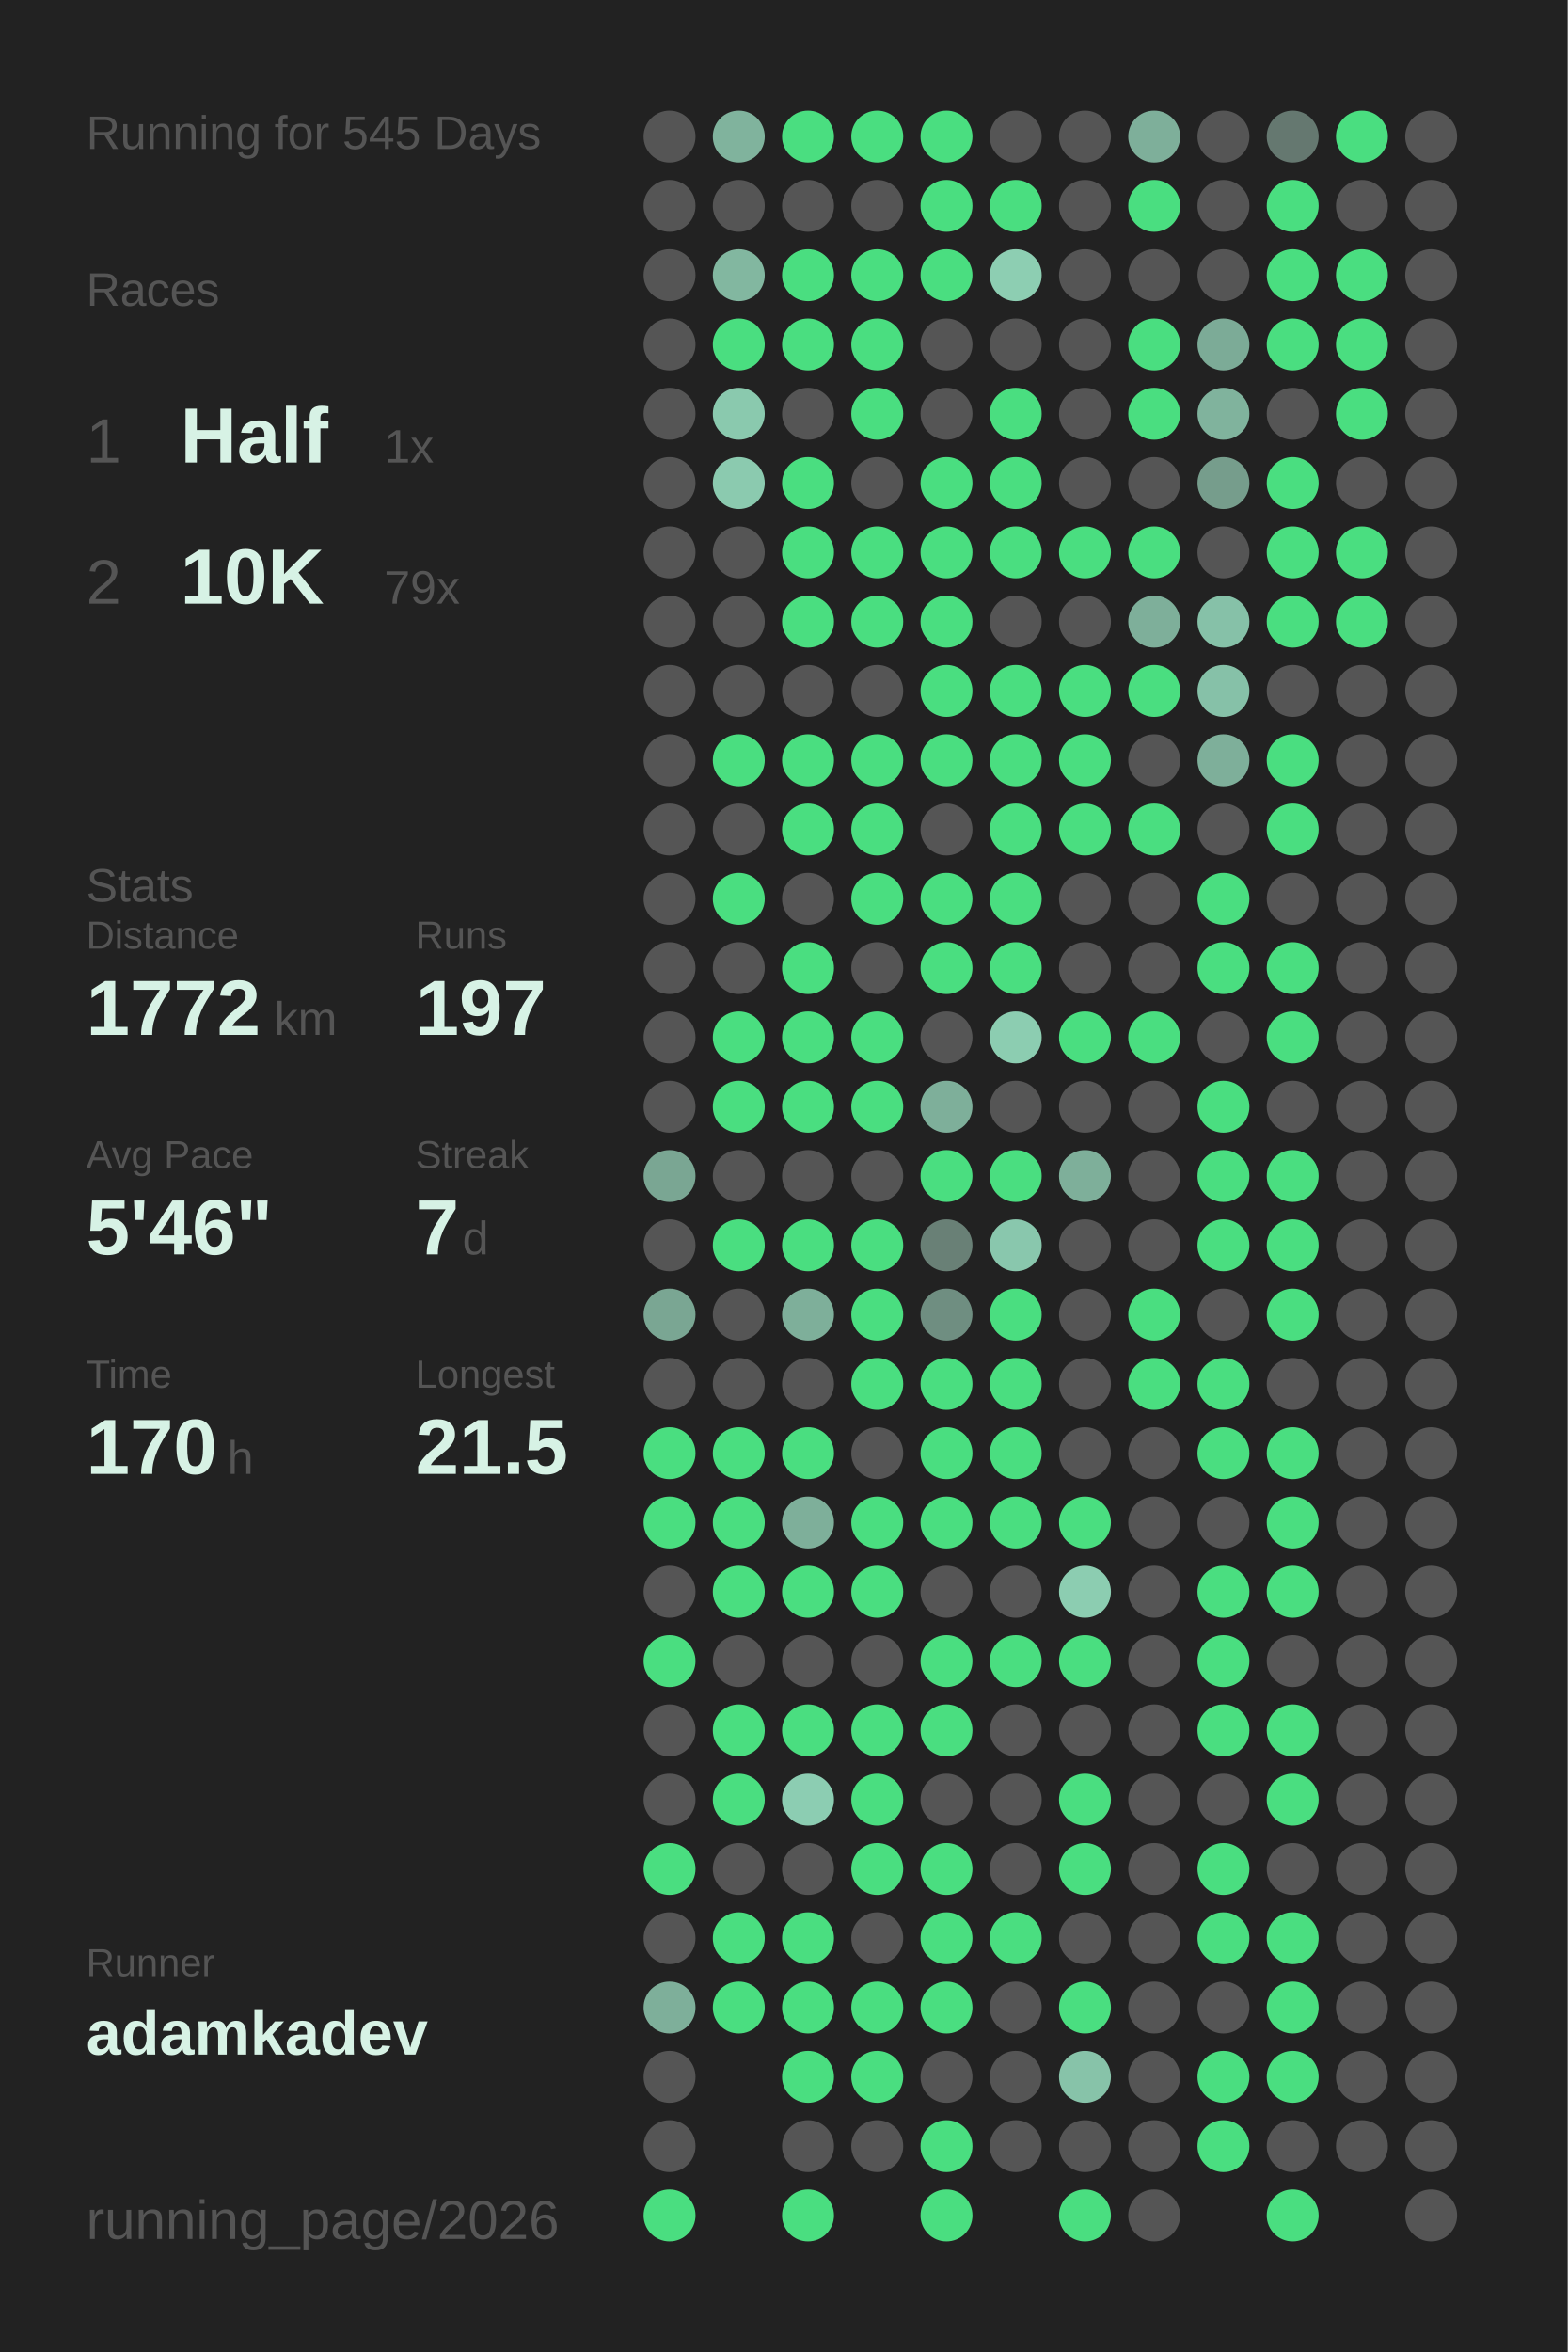
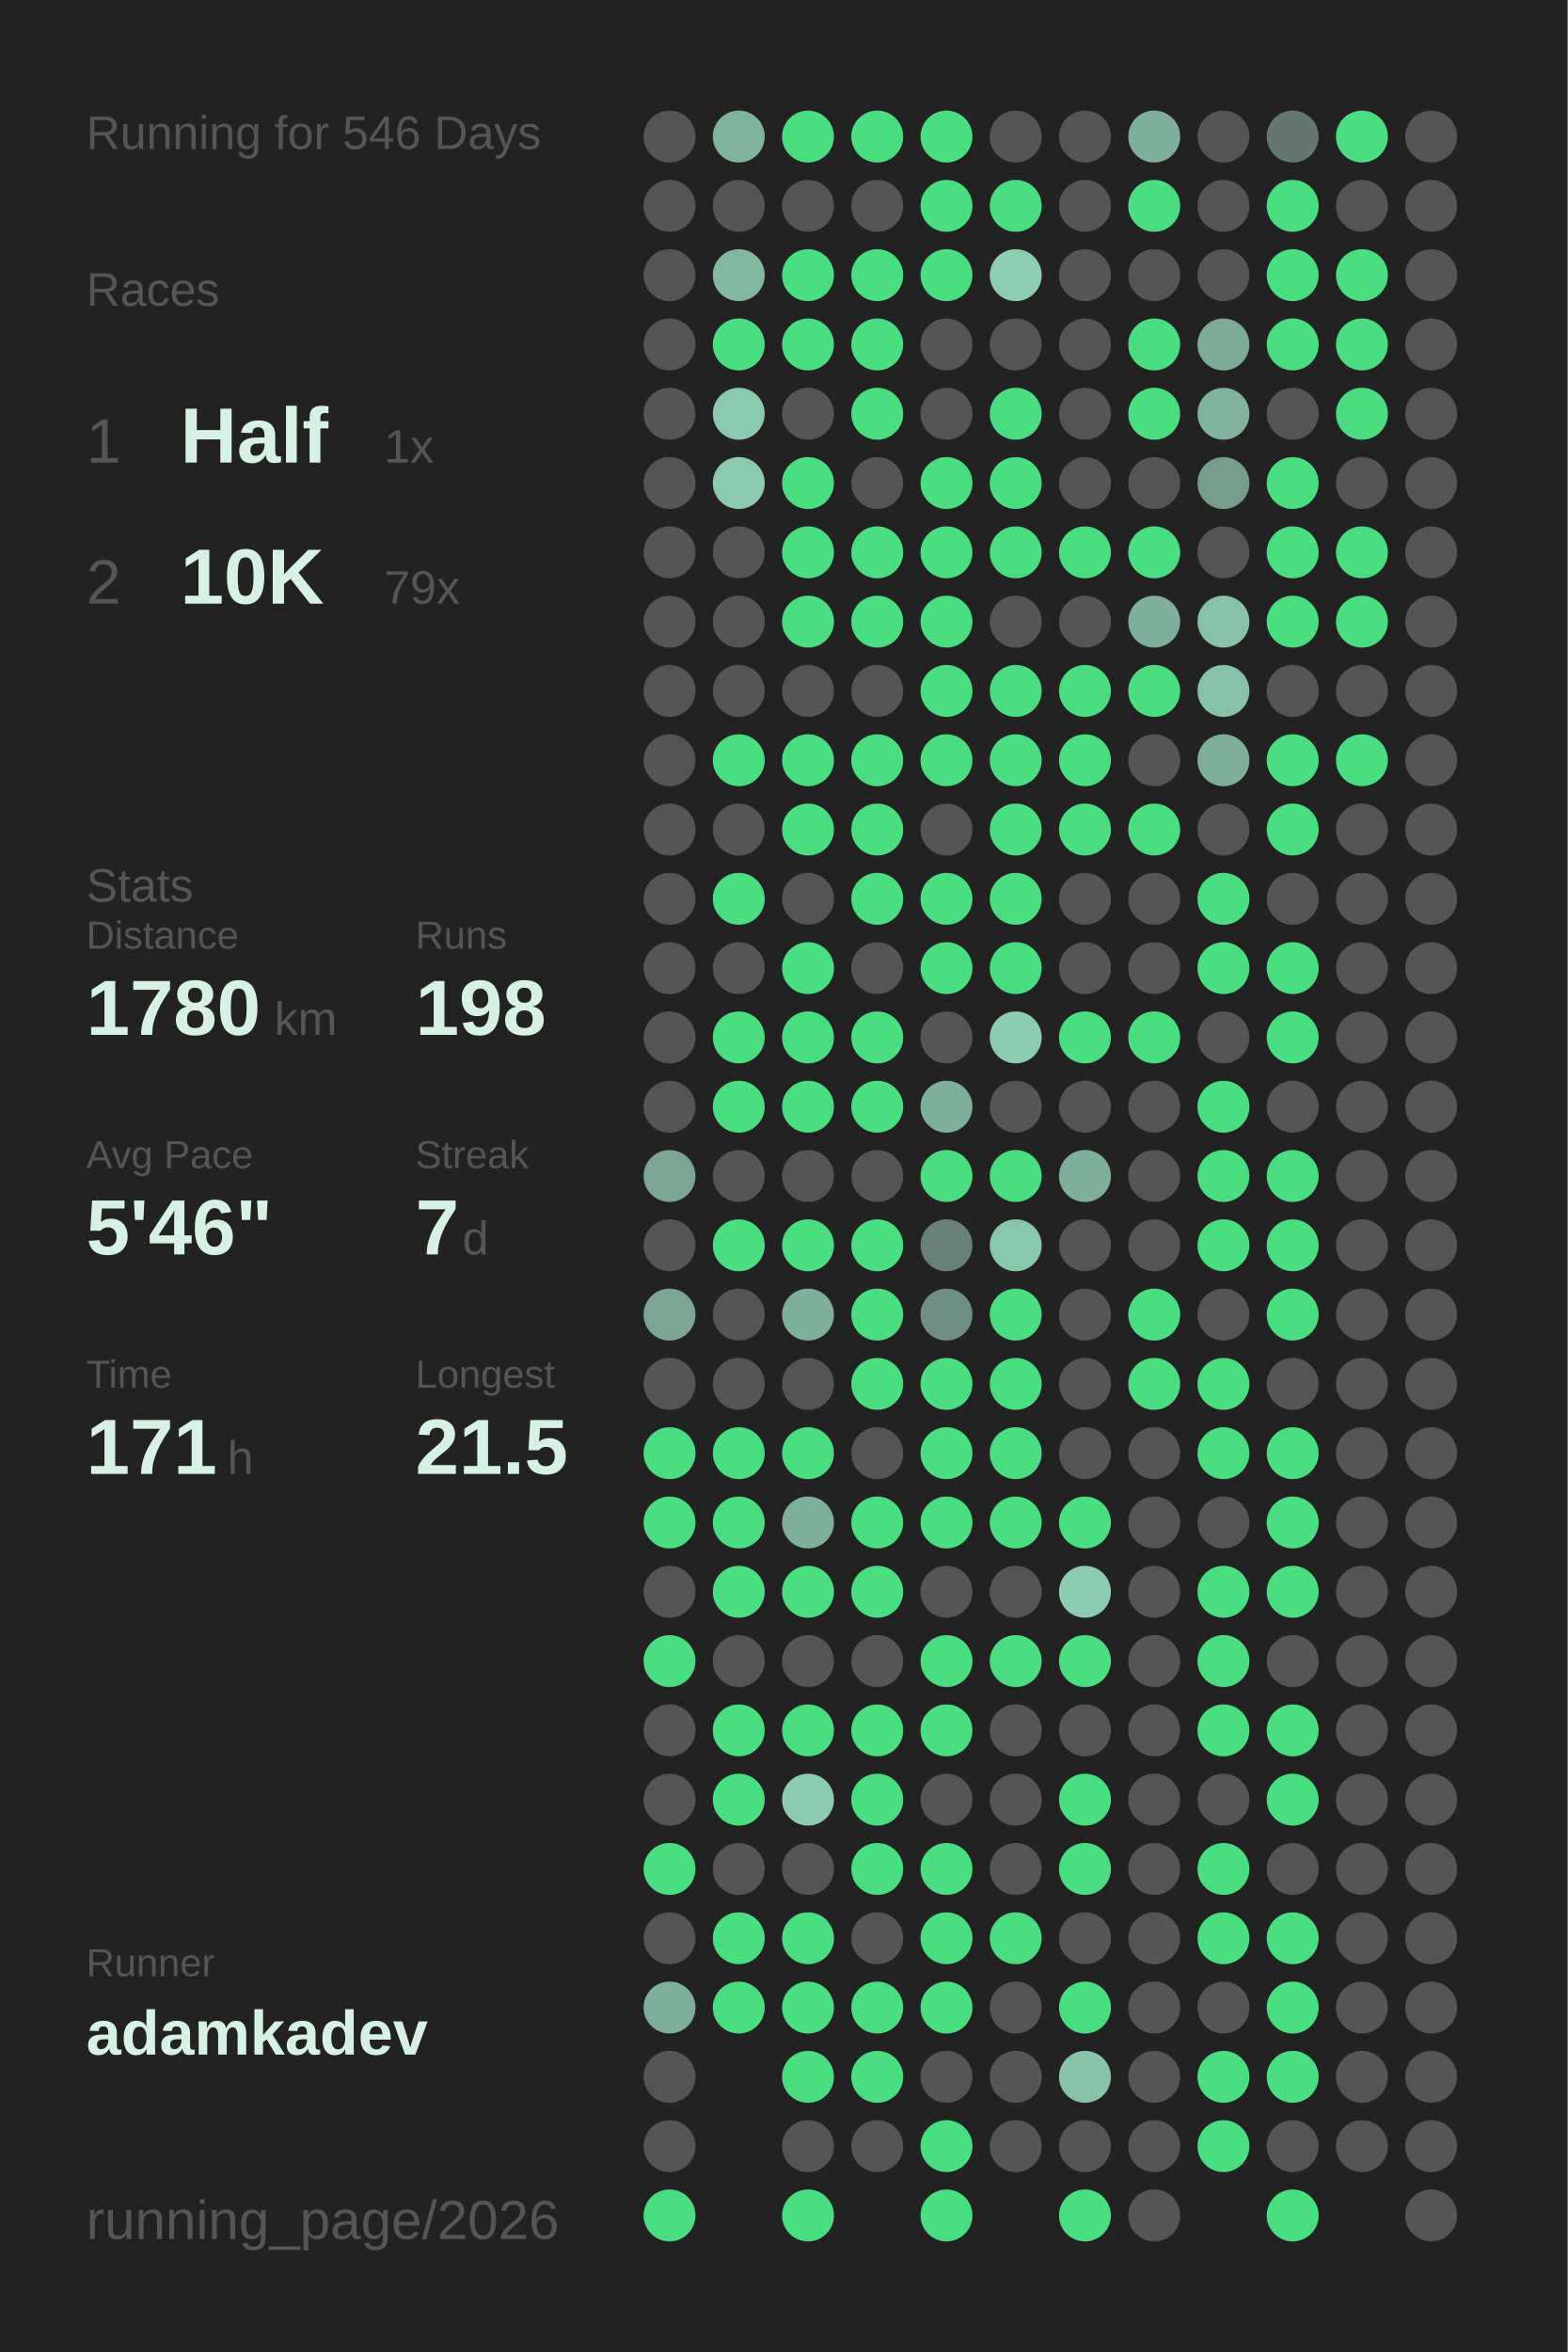
<svg xmlns="http://www.w3.org/2000/svg" baseProfile="full" height="300mm" version="1.1" viewBox="0,0,200,300" width="200mm">
  <defs />
  <rect fill="#222222" height="300" width="200" x="0" y="0" />
-   <text fill="#555555" style="font-size:6px; font-family:Arial;" x="11" y="19">Running for 545 Days</text>
+   <text fill="#555555" style="font-size:6px; font-family:Arial;" x="11" y="19">Running for 546 Days</text>
  <text fill="#555555" style="font-size:6px; font-family:Arial;" x="11" y="39">Races</text>
  <text fill="#555555" style="font-size:8px; font-family:Arial;" x="11" y="59">1</text>
  <text fill="#D7F2E5" style="font-size:10px; font-family:Arial; font-weight:bold;" x="23" y="59">Half</text>
  <text fill="#555555" style="font-size:6px; font-family:Arial;" x="49" y="59">1x</text>
  <text fill="#555555" style="font-size:8px; font-family:Arial;" x="11" y="77">2</text>
  <text fill="#D7F2E5" style="font-size:10px; font-family:Arial; font-weight:bold;" x="23" y="77">10K</text>
  <text fill="#555555" style="font-size:6px; font-family:Arial;" x="49" y="77">79x</text>
  <text fill="#555555" style="font-size:6px; font-family:Arial;" x="11" y="115">Stats</text>
  <text fill="#555555" style="font-size:5px; font-family:Arial;" x="11" y="121">Distance</text>
-   <text fill="#D7F2E5" style="font-size:10px; font-family:Arial; font-weight:bold;" x="11" y="132">1772</text>
+   <text fill="#D7F2E5" style="font-size:10px; font-family:Arial; font-weight:bold;" x="11" y="132">1780</text>
  <text fill="#555555" style="font-size:6px; font-family:Arial;" x="35" y="132">km</text>
  <text fill="#555555" style="font-size:5px; font-family:Arial;" x="53" y="121">Runs</text>
-   <text fill="#D7F2E5" style="font-size:10px; font-family:Arial; font-weight:bold;" x="53" y="132">197</text>
+   <text fill="#D7F2E5" style="font-size:10px; font-family:Arial; font-weight:bold;" x="53" y="132">198</text>
  <text fill="#555555" style="font-size:5px; font-family:Arial;" x="11" y="149">Avg Pace</text>
  <text fill="#D7F2E5" style="font-size:10px; font-family:Arial; font-weight:bold;" x="11" y="160">5'46"</text>
  <text fill="#555555" style="font-size:5px; font-family:Arial;" x="53" y="149">Streak</text>
  <text fill="#D7F2E5" style="font-size:10px; font-family:Arial; font-weight:bold;" x="53" y="160">7</text>
  <text fill="#555555" style="font-size:6px; font-family:Arial;" x="59" y="160">d</text>
  <text fill="#555555" style="font-size:5px; font-family:Arial;" x="11" y="177">Time</text>
-   <text fill="#D7F2E5" style="font-size:10px; font-family:Arial; font-weight:bold;" x="11" y="188">170</text>
+   <text fill="#D7F2E5" style="font-size:10px; font-family:Arial; font-weight:bold;" x="11" y="188">171</text>
  <text fill="#555555" style="font-size:6px; font-family:Arial;" x="29" y="188">h</text>
  <text fill="#555555" style="font-size:5px; font-family:Arial;" x="53" y="177">Longest</text>
  <text fill="#D7F2E5" style="font-size:10px; font-family:Arial; font-weight:bold;" x="53" y="188">21.5</text>
  <text fill="#555555" style="font-size:5px; font-family:Arial;" x="11" y="252.065">Runner</text>
  <text fill="#D7F2E5" style="font-size:8px; font-family:Arial; font-weight:bold;" x="11" y="262.065">adamkadev</text>
  <text fill="#555555" style="font-size:7px; font-family:Arial;" x="11" y="285.581">running_page/2026</text>
  <circle cx="85.417" cy="17.419" fill="#555555" r="3.312" />
  <circle cx="85.417" cy="26.258" fill="#555555" r="3.312" />
  <circle cx="85.417" cy="35.097" fill="#555555" r="3.312" />
  <circle cx="85.417" cy="43.935" fill="#555555" r="3.312" />
  <circle cx="85.417" cy="52.774" fill="#555555" r="3.312" />
  <circle cx="85.417" cy="61.613" fill="#555555" r="3.312" />
  <circle cx="85.417" cy="70.452" fill="#555555" r="3.312" />
  <circle cx="85.417" cy="79.29" fill="#555555" r="3.312" />
  <circle cx="85.417" cy="88.129" fill="#555555" r="3.312" />
  <circle cx="85.417" cy="96.968" fill="#555555" r="3.312" />
  <circle cx="85.417" cy="105.806" fill="#555555" r="3.312" />
  <circle cx="85.417" cy="114.645" fill="#555555" r="3.312" />
  <circle cx="85.417" cy="123.484" fill="#555555" r="3.312" />
  <circle cx="85.417" cy="132.323" fill="#555555" r="3.312" />
  <circle cx="85.417" cy="141.161" fill="#555555" r="3.312" />
  <circle cx="85.417" cy="150" fill="#7aa693" r="3.312" />
  <circle cx="85.417" cy="158.839" fill="#555555" r="3.312" />
  <circle cx="85.417" cy="167.677" fill="#7aa693" r="3.312" />
  <circle cx="85.417" cy="176.516" fill="#555555" r="3.312" />
  <circle cx="85.417" cy="185.355" fill="#4ADE80" r="3.312" />
  <circle cx="85.417" cy="194.194" fill="#4ADE80" r="3.312" />
  <circle cx="85.417" cy="203.032" fill="#555555" r="3.312" />
  <circle cx="85.417" cy="211.871" fill="#4ADE80" r="3.312" />
  <circle cx="85.417" cy="220.71" fill="#555555" r="3.312" />
  <circle cx="85.417" cy="229.548" fill="#555555" r="3.312" />
  <circle cx="85.417" cy="238.387" fill="#4ADE80" r="3.312" />
  <circle cx="85.417" cy="247.226" fill="#555555" r="3.312" />
  <circle cx="85.417" cy="256.065" fill="#7eaf9a" r="3.312" />
  <circle cx="85.417" cy="264.903" fill="#555555" r="3.312" />
  <circle cx="85.417" cy="273.742" fill="#555555" r="3.312" />
  <circle cx="85.417" cy="282.581" fill="#4ADE80" r="3.312" />
  <circle cx="94.25" cy="17.419" fill="#80b39d" r="3.312" />
  <circle cx="94.25" cy="26.258" fill="#555555" r="3.312" />
  <circle cx="94.25" cy="35.097" fill="#82b7a0" r="3.312" />
  <circle cx="94.25" cy="43.935" fill="#4ADE80" r="3.312" />
  <circle cx="94.25" cy="52.774" fill="#8ac9ae" r="3.312" />
  <circle cx="94.25" cy="61.613" fill="#8bcaaf" r="3.312" />
  <circle cx="94.25" cy="70.452" fill="#555555" r="3.312" />
  <circle cx="94.25" cy="79.29" fill="#555555" r="3.312" />
  <circle cx="94.25" cy="88.129" fill="#555555" r="3.312" />
  <circle cx="94.25" cy="96.968" fill="#4ADE80" r="3.312" />
  <circle cx="94.25" cy="105.806" fill="#555555" r="3.312" />
  <circle cx="94.25" cy="114.645" fill="#4ADE80" r="3.312" />
  <circle cx="94.25" cy="123.484" fill="#555555" r="3.312" />
  <circle cx="94.25" cy="132.323" fill="#4ADE80" r="3.312" />
  <circle cx="94.25" cy="141.161" fill="#4ADE80" r="3.312" />
  <circle cx="94.25" cy="150" fill="#555555" r="3.312" />
  <circle cx="94.25" cy="158.839" fill="#4ADE80" r="3.312" />
  <circle cx="94.25" cy="167.677" fill="#555555" r="3.312" />
  <circle cx="94.25" cy="176.516" fill="#555555" r="3.312" />
  <circle cx="94.25" cy="185.355" fill="#4ADE80" r="3.312" />
  <circle cx="94.25" cy="194.194" fill="#4ADE80" r="3.312" />
  <circle cx="94.25" cy="203.032" fill="#4ADE80" r="3.312" />
  <circle cx="94.25" cy="211.871" fill="#555555" r="3.312" />
  <circle cx="94.25" cy="220.71" fill="#4ADE80" r="3.312" />
  <circle cx="94.25" cy="229.548" fill="#4ADE80" r="3.312" />
  <circle cx="94.25" cy="238.387" fill="#555555" r="3.312" />
  <circle cx="94.25" cy="247.226" fill="#4ADE80" r="3.312" />
  <circle cx="94.25" cy="256.065" fill="#4ADE80" r="3.312" />
  <circle cx="103.083" cy="17.419" fill="#4ADE80" r="3.312" />
  <circle cx="103.083" cy="26.258" fill="#555555" r="3.312" />
  <circle cx="103.083" cy="35.097" fill="#4ADE80" r="3.312" />
  <circle cx="103.083" cy="43.935" fill="#4ADE80" r="3.312" />
  <circle cx="103.083" cy="52.774" fill="#555555" r="3.312" />
  <circle cx="103.083" cy="61.613" fill="#4ADE80" r="3.312" />
  <circle cx="103.083" cy="70.452" fill="#4ADE80" r="3.312" />
  <circle cx="103.083" cy="79.29" fill="#4ADE80" r="3.312" />
  <circle cx="103.083" cy="88.129" fill="#555555" r="3.312" />
  <circle cx="103.083" cy="96.968" fill="#4ADE80" r="3.312" />
  <circle cx="103.083" cy="105.806" fill="#4ADE80" r="3.312" />
  <circle cx="103.083" cy="114.645" fill="#555555" r="3.312" />
  <circle cx="103.083" cy="123.484" fill="#4ADE80" r="3.312" />
  <circle cx="103.083" cy="132.323" fill="#4ADE80" r="3.312" />
  <circle cx="103.083" cy="141.161" fill="#4ADE80" r="3.312" />
  <circle cx="103.083" cy="150" fill="#555555" r="3.312" />
  <circle cx="103.083" cy="158.839" fill="#4ADE80" r="3.312" />
  <circle cx="103.083" cy="167.677" fill="#7eaf9a" r="3.312" />
  <circle cx="103.083" cy="176.516" fill="#555555" r="3.312" />
  <circle cx="103.083" cy="185.355" fill="#4ADE80" r="3.312" />
  <circle cx="103.083" cy="194.194" fill="#7eaf9a" r="3.312" />
  <circle cx="103.083" cy="203.032" fill="#4ADE80" r="3.312" />
  <circle cx="103.083" cy="211.871" fill="#555555" r="3.312" />
  <circle cx="103.083" cy="220.71" fill="#4ADE80" r="3.312" />
  <circle cx="103.083" cy="229.548" fill="#8ccdb2" r="3.312" />
  <circle cx="103.083" cy="238.387" fill="#555555" r="3.312" />
  <circle cx="103.083" cy="247.226" fill="#4ADE80" r="3.312" />
  <circle cx="103.083" cy="256.065" fill="#4ADE80" r="3.312" />
  <circle cx="103.083" cy="264.903" fill="#4ADE80" r="3.312" />
  <circle cx="103.083" cy="273.742" fill="#555555" r="3.312" />
  <circle cx="103.083" cy="282.581" fill="#4ADE80" r="3.312" />
  <circle cx="111.917" cy="17.419" fill="#4ADE80" r="3.312" />
  <circle cx="111.917" cy="26.258" fill="#555555" r="3.312" />
  <circle cx="111.917" cy="35.097" fill="#4ADE80" r="3.312" />
  <circle cx="111.917" cy="43.935" fill="#4ADE80" r="3.312" />
  <circle cx="111.917" cy="52.774" fill="#4ADE80" r="3.312" />
  <circle cx="111.917" cy="61.613" fill="#555555" r="3.312" />
  <circle cx="111.917" cy="70.452" fill="#4ADE80" r="3.312" />
  <circle cx="111.917" cy="79.29" fill="#4ADE80" r="3.312" />
  <circle cx="111.917" cy="88.129" fill="#555555" r="3.312" />
  <circle cx="111.917" cy="96.968" fill="#4ADE80" r="3.312" />
  <circle cx="111.917" cy="105.806" fill="#4ADE80" r="3.312" />
  <circle cx="111.917" cy="114.645" fill="#4ADE80" r="3.312" />
  <circle cx="111.917" cy="123.484" fill="#555555" r="3.312" />
  <circle cx="111.917" cy="132.323" fill="#4ADE80" r="3.312" />
  <circle cx="111.917" cy="141.161" fill="#4ADE80" r="3.312" />
  <circle cx="111.917" cy="150" fill="#555555" r="3.312" />
  <circle cx="111.917" cy="158.839" fill="#4ADE80" r="3.312" />
  <circle cx="111.917" cy="167.677" fill="#4ADE80" r="3.312" />
  <circle cx="111.917" cy="176.516" fill="#4ADE80" r="3.312" />
  <circle cx="111.917" cy="185.355" fill="#555555" r="3.312" />
  <circle cx="111.917" cy="194.194" fill="#4ADE80" r="3.312" />
  <circle cx="111.917" cy="203.032" fill="#4ADE80" r="3.312" />
  <circle cx="111.917" cy="211.871" fill="#555555" r="3.312" />
  <circle cx="111.917" cy="220.71" fill="#4ADE80" r="3.312" />
  <circle cx="111.917" cy="229.548" fill="#4ADE80" r="3.312" />
  <circle cx="111.917" cy="238.387" fill="#4ADE80" r="3.312" />
  <circle cx="111.917" cy="247.226" fill="#555555" r="3.312" />
  <circle cx="111.917" cy="256.065" fill="#4ADE80" r="3.312" />
  <circle cx="111.917" cy="264.903" fill="#4ADE80" r="3.312" />
  <circle cx="111.917" cy="273.742" fill="#555555" r="3.312" />
  <circle cx="120.75" cy="17.419" fill="#4ADE80" r="3.312" />
  <circle cx="120.75" cy="26.258" fill="#4ADE80" r="3.312" />
  <circle cx="120.75" cy="35.097" fill="#4ADE80" r="3.312" />
  <circle cx="120.75" cy="43.935" fill="#555555" r="3.312" />
  <circle cx="120.75" cy="52.774" fill="#555555" r="3.312" />
  <circle cx="120.75" cy="61.613" fill="#4ADE80" r="3.312" />
  <circle cx="120.75" cy="70.452" fill="#4ADE80" r="3.312" />
  <circle cx="120.75" cy="79.29" fill="#4ADE80" r="3.312" />
  <circle cx="120.75" cy="88.129" fill="#4ADE80" r="3.312" />
  <circle cx="120.75" cy="96.968" fill="#4ADE80" r="3.312" />
  <circle cx="120.75" cy="105.806" fill="#555555" r="3.312" />
  <circle cx="120.75" cy="114.645" fill="#4ADE80" r="3.312" />
  <circle cx="120.75" cy="123.484" fill="#4ADE80" r="3.312" />
  <circle cx="120.75" cy="132.323" fill="#555555" r="3.312" />
  <circle cx="120.75" cy="141.161" fill="#7eaf9a" r="3.312" />
  <circle cx="120.75" cy="150" fill="#4ADE80" r="3.312" />
  <circle cx="120.75" cy="158.839" fill="#698076" r="3.312" />
  <circle cx="120.75" cy="167.677" fill="#6f8e81" r="3.312" />
  <circle cx="120.75" cy="176.516" fill="#4ADE80" r="3.312" />
  <circle cx="120.75" cy="185.355" fill="#4ADE80" r="3.312" />
  <circle cx="120.75" cy="194.194" fill="#4ADE80" r="3.312" />
  <circle cx="120.75" cy="203.032" fill="#555555" r="3.312" />
  <circle cx="120.75" cy="211.871" fill="#4ADE80" r="3.312" />
  <circle cx="120.75" cy="220.71" fill="#4ADE80" r="3.312" />
  <circle cx="120.75" cy="229.548" fill="#555555" r="3.312" />
  <circle cx="120.75" cy="238.387" fill="#4ADE80" r="3.312" />
  <circle cx="120.75" cy="247.226" fill="#4ADE80" r="3.312" />
  <circle cx="120.75" cy="256.065" fill="#4ADE80" r="3.312" />
  <circle cx="120.75" cy="264.903" fill="#555555" r="3.312" />
  <circle cx="120.75" cy="273.742" fill="#4ADE80" r="3.312" />
  <circle cx="120.75" cy="282.581" fill="#4ADE80" r="3.312" />
  <circle cx="129.583" cy="17.419" fill="#555555" r="3.312" />
  <circle cx="129.583" cy="26.258" fill="#4ADE80" r="3.312" />
  <circle cx="129.583" cy="35.097" fill="#8dceb2" r="3.312" />
  <circle cx="129.583" cy="43.935" fill="#555555" r="3.312" />
  <circle cx="129.583" cy="52.774" fill="#4ADE80" r="3.312" />
  <circle cx="129.583" cy="61.613" fill="#4ADE80" r="3.312" />
  <circle cx="129.583" cy="70.452" fill="#4ADE80" r="3.312" />
  <circle cx="129.583" cy="79.29" fill="#555555" r="3.312" />
  <circle cx="129.583" cy="88.129" fill="#4ADE80" r="3.312" />
  <circle cx="129.583" cy="96.968" fill="#4ADE80" r="3.312" />
  <circle cx="129.583" cy="105.806" fill="#4ADE80" r="3.312" />
  <circle cx="129.583" cy="114.645" fill="#4ADE80" r="3.312" />
  <circle cx="129.583" cy="123.484" fill="#4ADE80" r="3.312" />
  <circle cx="129.583" cy="132.323" fill="#8ccdb1" r="3.312" />
  <circle cx="129.583" cy="141.161" fill="#555555" r="3.312" />
  <circle cx="129.583" cy="150" fill="#4ADE80" r="3.312" />
  <circle cx="129.583" cy="158.839" fill="#89c7ad" r="3.312" />
  <circle cx="129.583" cy="167.677" fill="#4ADE80" r="3.312" />
  <circle cx="129.583" cy="176.516" fill="#4ADE80" r="3.312" />
  <circle cx="129.583" cy="185.355" fill="#4ADE80" r="3.312" />
  <circle cx="129.583" cy="194.194" fill="#4ADE80" r="3.312" />
  <circle cx="129.583" cy="203.032" fill="#555555" r="3.312" />
  <circle cx="129.583" cy="211.871" fill="#4ADE80" r="3.312" />
  <circle cx="129.583" cy="220.71" fill="#555555" r="3.312" />
  <circle cx="129.583" cy="229.548" fill="#555555" r="3.312" />
  <circle cx="129.583" cy="238.387" fill="#555555" r="3.312" />
  <circle cx="129.583" cy="247.226" fill="#4ADE80" r="3.312" />
  <circle cx="129.583" cy="256.065" fill="#555555" r="3.312" />
  <circle cx="129.583" cy="264.903" fill="#555555" r="3.312" />
  <circle cx="129.583" cy="273.742" fill="#555555" r="3.312" />
  <circle cx="138.417" cy="17.419" fill="#555555" r="3.312" />
  <circle cx="138.417" cy="26.258" fill="#555555" r="3.312" />
  <circle cx="138.417" cy="35.097" fill="#555555" r="3.312" />
  <circle cx="138.417" cy="43.935" fill="#555555" r="3.312" />
  <circle cx="138.417" cy="52.774" fill="#555555" r="3.312" />
  <circle cx="138.417" cy="61.613" fill="#555555" r="3.312" />
  <circle cx="138.417" cy="70.452" fill="#4ADE80" r="3.312" />
  <circle cx="138.417" cy="79.29" fill="#555555" r="3.312" />
  <circle cx="138.417" cy="88.129" fill="#4ADE80" r="3.312" />
  <circle cx="138.417" cy="96.968" fill="#4ADE80" r="3.312" />
  <circle cx="138.417" cy="105.806" fill="#4ADE80" r="3.312" />
  <circle cx="138.417" cy="114.645" fill="#555555" r="3.312" />
  <circle cx="138.417" cy="123.484" fill="#555555" r="3.312" />
  <circle cx="138.417" cy="132.323" fill="#4ADE80" r="3.312" />
  <circle cx="138.417" cy="141.161" fill="#555555" r="3.312" />
  <circle cx="138.417" cy="150" fill="#7eaf9a" r="3.312" />
  <circle cx="138.417" cy="158.839" fill="#555555" r="3.312" />
  <circle cx="138.417" cy="167.677" fill="#555555" r="3.312" />
  <circle cx="138.417" cy="176.516" fill="#555555" r="3.312" />
  <circle cx="138.417" cy="185.355" fill="#555555" r="3.312" />
  <circle cx="138.417" cy="194.194" fill="#4ADE80" r="3.312" />
  <circle cx="138.417" cy="203.032" fill="#8ccdb1" r="3.312" />
  <circle cx="138.417" cy="211.871" fill="#4ADE80" r="3.312" />
  <circle cx="138.417" cy="220.71" fill="#555555" r="3.312" />
  <circle cx="138.417" cy="229.548" fill="#4ADE80" r="3.312" />
  <circle cx="138.417" cy="238.387" fill="#4ADE80" r="3.312" />
  <circle cx="138.417" cy="247.226" fill="#555555" r="3.312" />
  <circle cx="138.417" cy="256.065" fill="#4ADE80" r="3.312" />
  <circle cx="138.417" cy="264.903" fill="#87c3a9" r="3.312" />
  <circle cx="138.417" cy="273.742" fill="#555555" r="3.312" />
  <circle cx="138.417" cy="282.581" fill="#4ADE80" r="3.312" />
  <circle cx="147.25" cy="17.419" fill="#7eaf9a" r="3.312" />
  <circle cx="147.25" cy="26.258" fill="#4ADE80" r="3.312" />
  <circle cx="147.25" cy="35.097" fill="#555555" r="3.312" />
  <circle cx="147.25" cy="43.935" fill="#4ADE80" r="3.312" />
  <circle cx="147.25" cy="52.774" fill="#4ADE80" r="3.312" />
  <circle cx="147.25" cy="61.613" fill="#555555" r="3.312" />
  <circle cx="147.25" cy="70.452" fill="#4ADE80" r="3.312" />
  <circle cx="147.25" cy="79.29" fill="#7eaf9a" r="3.312" />
  <circle cx="147.25" cy="88.129" fill="#4ADE80" r="3.312" />
  <circle cx="147.25" cy="96.968" fill="#555555" r="3.312" />
  <circle cx="147.25" cy="105.806" fill="#4ADE80" r="3.312" />
  <circle cx="147.25" cy="114.645" fill="#555555" r="3.312" />
  <circle cx="147.25" cy="123.484" fill="#555555" r="3.312" />
  <circle cx="147.25" cy="132.323" fill="#4ADE80" r="3.312" />
  <circle cx="147.25" cy="141.161" fill="#555555" r="3.312" />
  <circle cx="147.25" cy="150" fill="#555555" r="3.312" />
  <circle cx="147.25" cy="158.839" fill="#555555" r="3.312" />
  <circle cx="147.25" cy="167.677" fill="#4ADE80" r="3.312" />
  <circle cx="147.25" cy="176.516" fill="#4ADE80" r="3.312" />
  <circle cx="147.25" cy="185.355" fill="#555555" r="3.312" />
  <circle cx="147.25" cy="194.194" fill="#555555" r="3.312" />
  <circle cx="147.25" cy="203.032" fill="#555555" r="3.312" />
  <circle cx="147.25" cy="211.871" fill="#555555" r="3.312" />
  <circle cx="147.25" cy="220.71" fill="#555555" r="3.312" />
  <circle cx="147.25" cy="229.548" fill="#555555" r="3.312" />
  <circle cx="147.25" cy="238.387" fill="#555555" r="3.312" />
  <circle cx="147.25" cy="247.226" fill="#555555" r="3.312" />
  <circle cx="147.25" cy="256.065" fill="#555555" r="3.312" />
  <circle cx="147.25" cy="264.903" fill="#555555" r="3.312" />
  <circle cx="147.25" cy="273.742" fill="#555555" r="3.312" />
  <circle cx="147.25" cy="282.581" fill="#555555" r="3.312" />
  <circle cx="156.083" cy="17.419" fill="#555555" r="3.312" />
  <circle cx="156.083" cy="26.258" fill="#555555" r="3.312" />
  <circle cx="156.083" cy="35.097" fill="#555555" r="3.312" />
  <circle cx="156.083" cy="43.935" fill="#7cab97" r="3.312" />
  <circle cx="156.083" cy="52.774" fill="#80b39d" r="3.312" />
  <circle cx="156.083" cy="61.613" fill="#769d8c" r="3.312" />
  <circle cx="156.083" cy="70.452" fill="#555555" r="3.312" />
  <circle cx="156.083" cy="79.29" fill="#86c1a8" r="3.312" />
  <circle cx="156.083" cy="88.129" fill="#86c1a8" r="3.312" />
  <circle cx="156.083" cy="96.968" fill="#7eaf9a" r="3.312" />
  <circle cx="156.083" cy="105.806" fill="#555555" r="3.312" />
  <circle cx="156.083" cy="114.645" fill="#4ADE80" r="3.312" />
  <circle cx="156.083" cy="123.484" fill="#4ADE80" r="3.312" />
  <circle cx="156.083" cy="132.323" fill="#555555" r="3.312" />
  <circle cx="156.083" cy="141.161" fill="#4ADE80" r="3.312" />
  <circle cx="156.083" cy="150" fill="#4ADE80" r="3.312" />
  <circle cx="156.083" cy="158.839" fill="#4ADE80" r="3.312" />
  <circle cx="156.083" cy="167.677" fill="#555555" r="3.312" />
  <circle cx="156.083" cy="176.516" fill="#4ADE80" r="3.312" />
  <circle cx="156.083" cy="185.355" fill="#4ADE80" r="3.312" />
  <circle cx="156.083" cy="194.194" fill="#555555" r="3.312" />
  <circle cx="156.083" cy="203.032" fill="#4ADE80" r="3.312" />
  <circle cx="156.083" cy="211.871" fill="#4ADE80" r="3.312" />
  <circle cx="156.083" cy="220.71" fill="#4ADE80" r="3.312" />
  <circle cx="156.083" cy="229.548" fill="#555555" r="3.312" />
  <circle cx="156.083" cy="238.387" fill="#4ADE80" r="3.312" />
  <circle cx="156.083" cy="247.226" fill="#4ADE80" r="3.312" />
  <circle cx="156.083" cy="256.065" fill="#555555" r="3.312" />
  <circle cx="156.083" cy="264.903" fill="#4ADE80" r="3.312" />
  <circle cx="156.083" cy="273.742" fill="#4ADE80" r="3.312" />
  <circle cx="164.917" cy="17.419" fill="#657870" r="3.312" />
  <circle cx="164.917" cy="26.258" fill="#4ADE80" r="3.312" />
  <circle cx="164.917" cy="35.097" fill="#4ADE80" r="3.312" />
  <circle cx="164.917" cy="43.935" fill="#4ADE80" r="3.312" />
  <circle cx="164.917" cy="52.774" fill="#555555" r="3.312" />
  <circle cx="164.917" cy="61.613" fill="#4ADE80" r="3.312" />
  <circle cx="164.917" cy="70.452" fill="#4ADE80" r="3.312" />
  <circle cx="164.917" cy="79.29" fill="#4ADE80" r="3.312" />
  <circle cx="164.917" cy="88.129" fill="#555555" r="3.312" />
  <circle cx="164.917" cy="96.968" fill="#4ADE80" r="3.312" />
  <circle cx="164.917" cy="105.806" fill="#4ADE80" r="3.312" />
  <circle cx="164.917" cy="114.645" fill="#555555" r="3.312" />
  <circle cx="164.917" cy="123.484" fill="#4ADE80" r="3.312" />
  <circle cx="164.917" cy="132.323" fill="#4ADE80" r="3.312" />
  <circle cx="164.917" cy="141.161" fill="#555555" r="3.312" />
  <circle cx="164.917" cy="150" fill="#4ADE80" r="3.312" />
  <circle cx="164.917" cy="158.839" fill="#4ADE80" r="3.312" />
  <circle cx="164.917" cy="167.677" fill="#4ADE80" r="3.312" />
  <circle cx="164.917" cy="176.516" fill="#555555" r="3.312" />
  <circle cx="164.917" cy="185.355" fill="#4ADE80" r="3.312" />
  <circle cx="164.917" cy="194.194" fill="#4ADE80" r="3.312" />
  <circle cx="164.917" cy="203.032" fill="#4ADE80" r="3.312" />
  <circle cx="164.917" cy="211.871" fill="#555555" r="3.312" />
  <circle cx="164.917" cy="220.71" fill="#4ADE80" r="3.312" />
  <circle cx="164.917" cy="229.548" fill="#4ADE80" r="3.312" />
  <circle cx="164.917" cy="238.387" fill="#555555" r="3.312" />
  <circle cx="164.917" cy="247.226" fill="#4ADE80" r="3.312" />
  <circle cx="164.917" cy="256.065" fill="#4ADE80" r="3.312" />
  <circle cx="164.917" cy="264.903" fill="#4ADE80" r="3.312" />
  <circle cx="164.917" cy="273.742" fill="#555555" r="3.312" />
  <circle cx="164.917" cy="282.581" fill="#4ADE80" r="3.312" />
  <circle cx="173.75" cy="17.419" fill="#4ADE80" r="3.312" />
  <circle cx="173.75" cy="26.258" fill="#555555" r="3.312" />
  <circle cx="173.75" cy="35.097" fill="#4ADE80" r="3.312" />
  <circle cx="173.75" cy="43.935" fill="#4ADE80" r="3.312" />
  <circle cx="173.75" cy="52.774" fill="#4ADE80" r="3.312" />
  <circle cx="173.75" cy="61.613" fill="#555555" r="3.312" />
  <circle cx="173.75" cy="70.452" fill="#4ADE80" r="3.312" />
  <circle cx="173.75" cy="79.29" fill="#4ADE80" r="3.312" />
  <circle cx="173.75" cy="88.129" fill="#555555" r="3.312" />
-   <circle cx="173.75" cy="96.968" fill="#555555" r="3.312" />
+   <circle cx="173.75" cy="96.968" fill="#4ADE80" r="3.312" />
  <circle cx="173.75" cy="105.806" fill="#555555" r="3.312" />
  <circle cx="173.75" cy="114.645" fill="#555555" r="3.312" />
  <circle cx="173.75" cy="123.484" fill="#555555" r="3.312" />
  <circle cx="173.75" cy="132.323" fill="#555555" r="3.312" />
  <circle cx="173.75" cy="141.161" fill="#555555" r="3.312" />
  <circle cx="173.75" cy="150" fill="#555555" r="3.312" />
  <circle cx="173.75" cy="158.839" fill="#555555" r="3.312" />
  <circle cx="173.75" cy="167.677" fill="#555555" r="3.312" />
  <circle cx="173.75" cy="176.516" fill="#555555" r="3.312" />
  <circle cx="173.75" cy="185.355" fill="#555555" r="3.312" />
  <circle cx="173.75" cy="194.194" fill="#555555" r="3.312" />
  <circle cx="173.75" cy="203.032" fill="#555555" r="3.312" />
  <circle cx="173.75" cy="211.871" fill="#555555" r="3.312" />
  <circle cx="173.75" cy="220.71" fill="#555555" r="3.312" />
  <circle cx="173.75" cy="229.548" fill="#555555" r="3.312" />
  <circle cx="173.75" cy="238.387" fill="#555555" r="3.312" />
  <circle cx="173.75" cy="247.226" fill="#555555" r="3.312" />
  <circle cx="173.75" cy="256.065" fill="#555555" r="3.312" />
  <circle cx="173.75" cy="264.903" fill="#555555" r="3.312" />
  <circle cx="173.75" cy="273.742" fill="#555555" r="3.312" />
  <circle cx="182.583" cy="17.419" fill="#555555" r="3.312" />
  <circle cx="182.583" cy="26.258" fill="#555555" r="3.312" />
  <circle cx="182.583" cy="35.097" fill="#555555" r="3.312" />
  <circle cx="182.583" cy="43.935" fill="#555555" r="3.312" />
  <circle cx="182.583" cy="52.774" fill="#555555" r="3.312" />
  <circle cx="182.583" cy="61.613" fill="#555555" r="3.312" />
  <circle cx="182.583" cy="70.452" fill="#555555" r="3.312" />
  <circle cx="182.583" cy="79.29" fill="#555555" r="3.312" />
  <circle cx="182.583" cy="88.129" fill="#555555" r="3.312" />
  <circle cx="182.583" cy="96.968" fill="#555555" r="3.312" />
  <circle cx="182.583" cy="105.806" fill="#555555" r="3.312" />
  <circle cx="182.583" cy="114.645" fill="#555555" r="3.312" />
  <circle cx="182.583" cy="123.484" fill="#555555" r="3.312" />
  <circle cx="182.583" cy="132.323" fill="#555555" r="3.312" />
  <circle cx="182.583" cy="141.161" fill="#555555" r="3.312" />
  <circle cx="182.583" cy="150" fill="#555555" r="3.312" />
  <circle cx="182.583" cy="158.839" fill="#555555" r="3.312" />
  <circle cx="182.583" cy="167.677" fill="#555555" r="3.312" />
  <circle cx="182.583" cy="176.516" fill="#555555" r="3.312" />
  <circle cx="182.583" cy="185.355" fill="#555555" r="3.312" />
  <circle cx="182.583" cy="194.194" fill="#555555" r="3.312" />
  <circle cx="182.583" cy="203.032" fill="#555555" r="3.312" />
  <circle cx="182.583" cy="211.871" fill="#555555" r="3.312" />
  <circle cx="182.583" cy="220.71" fill="#555555" r="3.312" />
  <circle cx="182.583" cy="229.548" fill="#555555" r="3.312" />
  <circle cx="182.583" cy="238.387" fill="#555555" r="3.312" />
  <circle cx="182.583" cy="247.226" fill="#555555" r="3.312" />
  <circle cx="182.583" cy="256.065" fill="#555555" r="3.312" />
  <circle cx="182.583" cy="264.903" fill="#555555" r="3.312" />
  <circle cx="182.583" cy="273.742" fill="#555555" r="3.312" />
  <circle cx="182.583" cy="282.581" fill="#555555" r="3.312" />
</svg>
